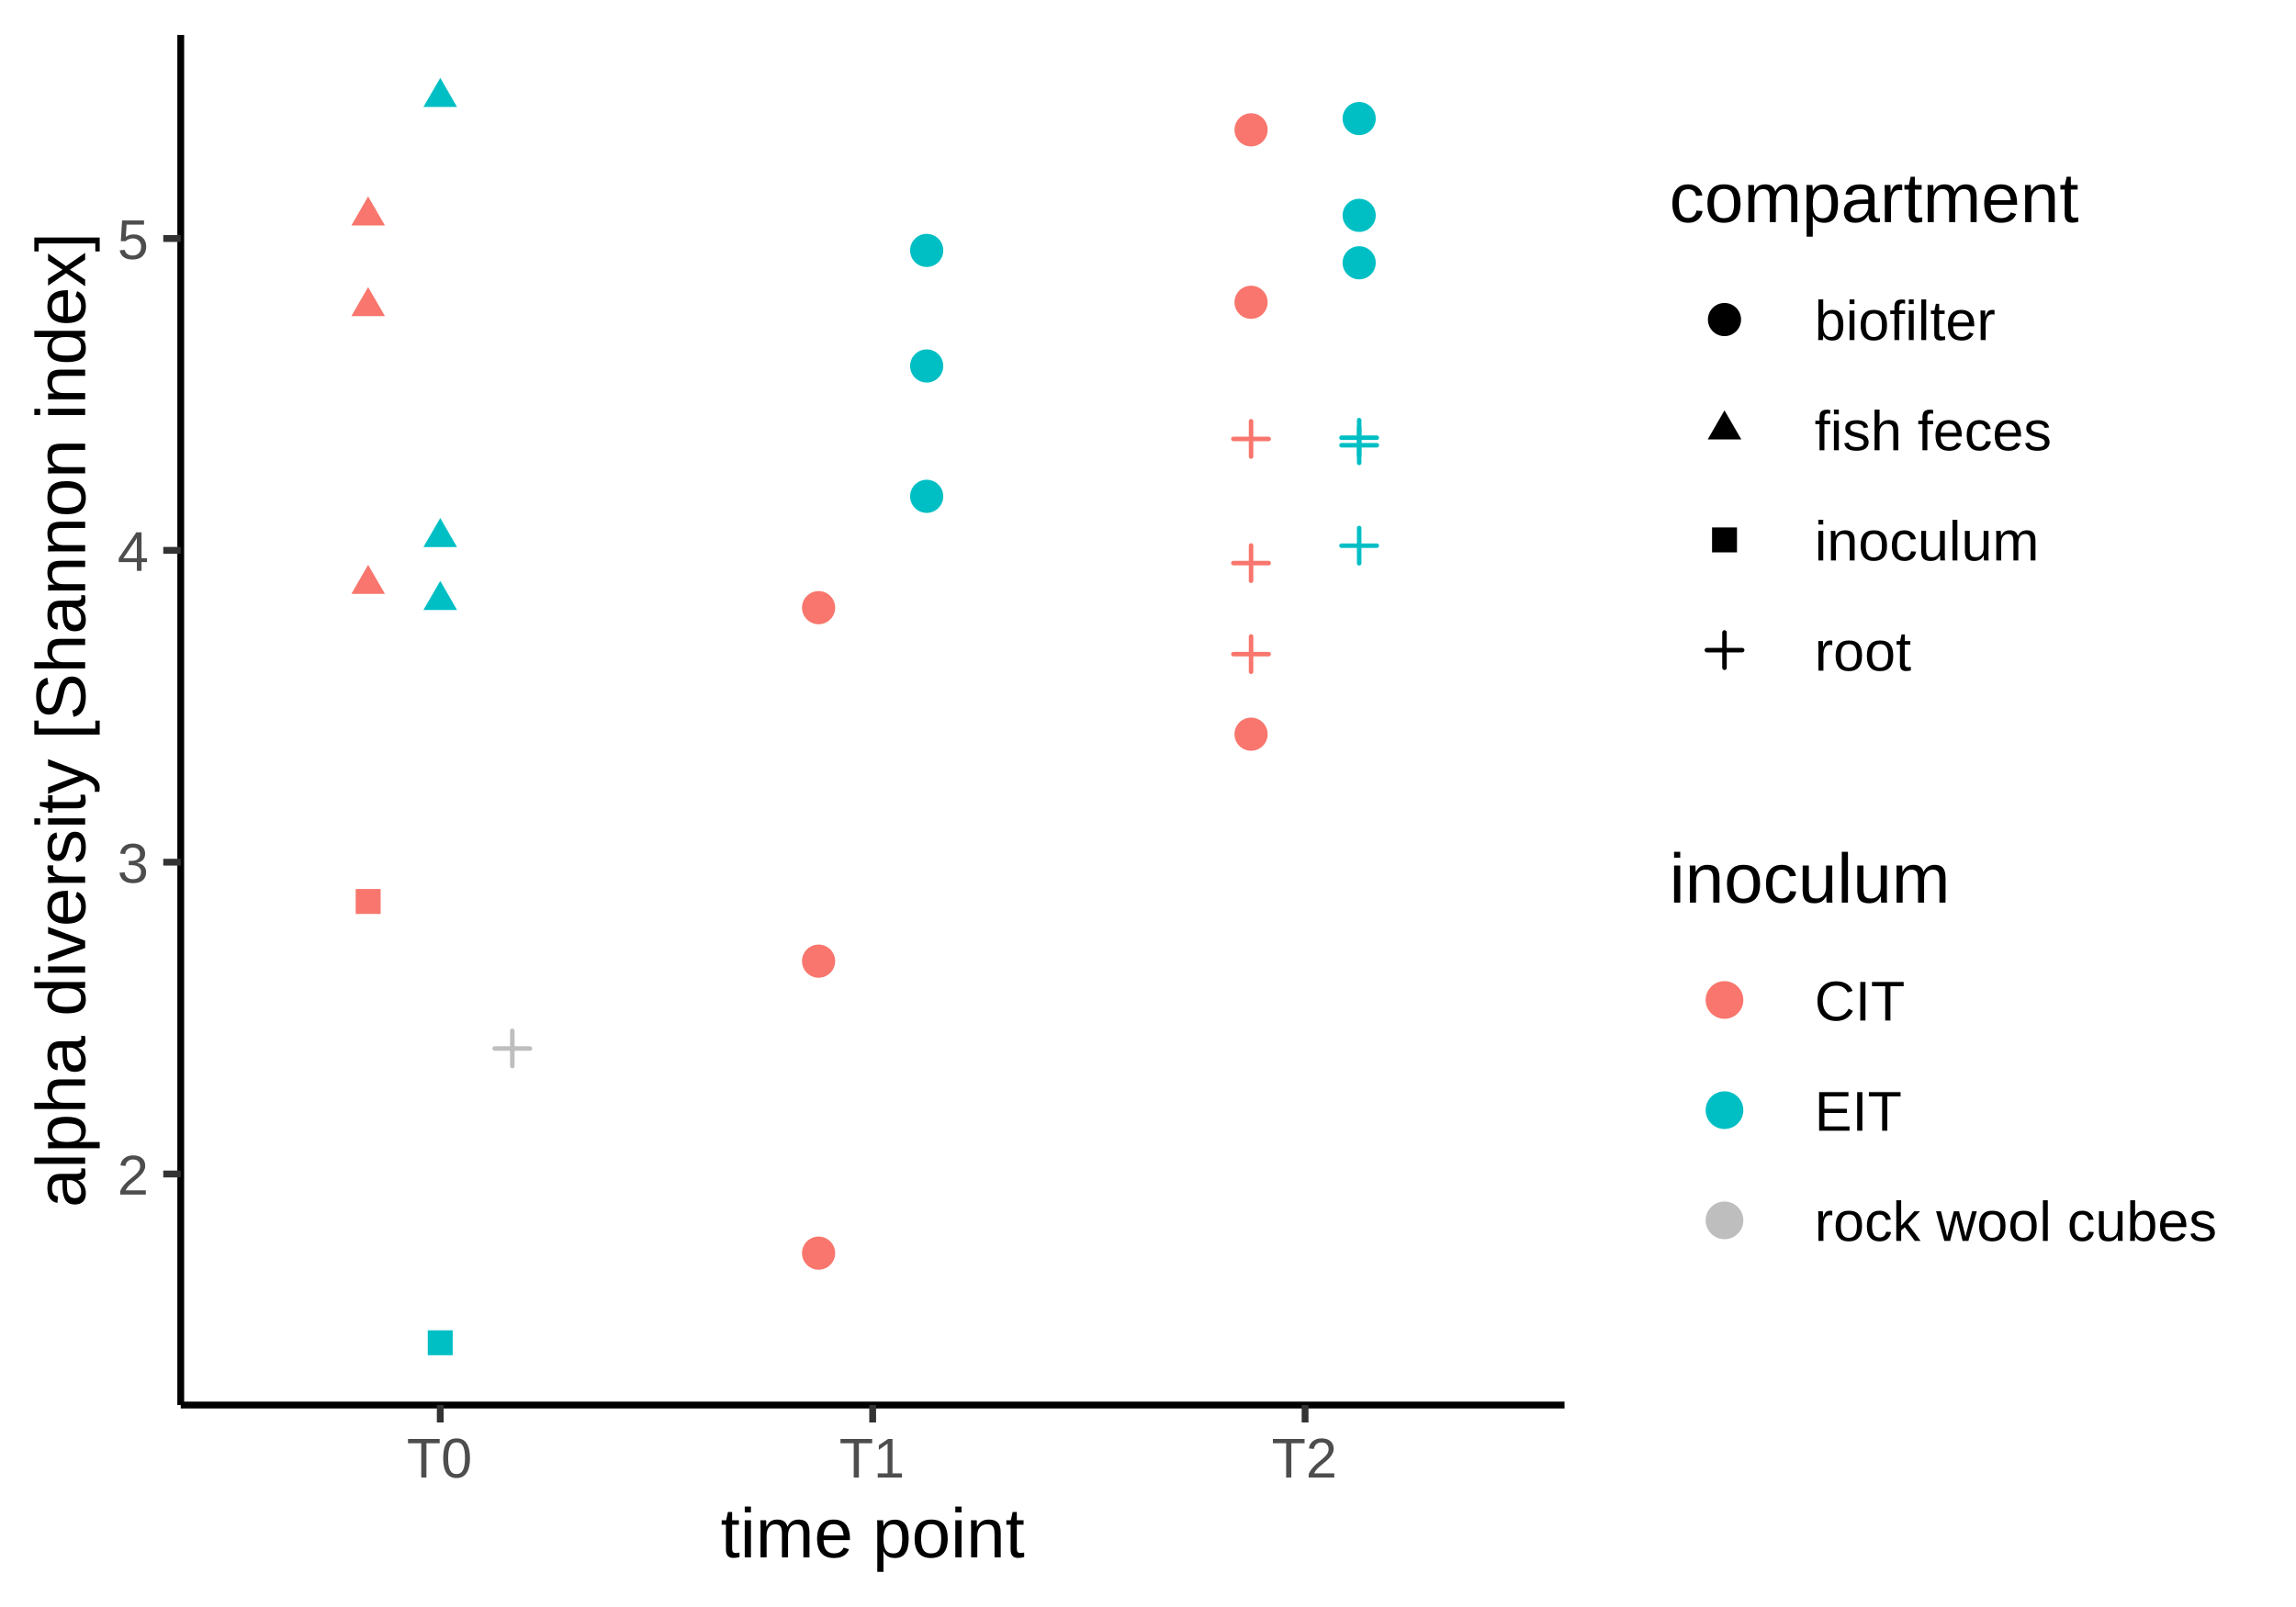
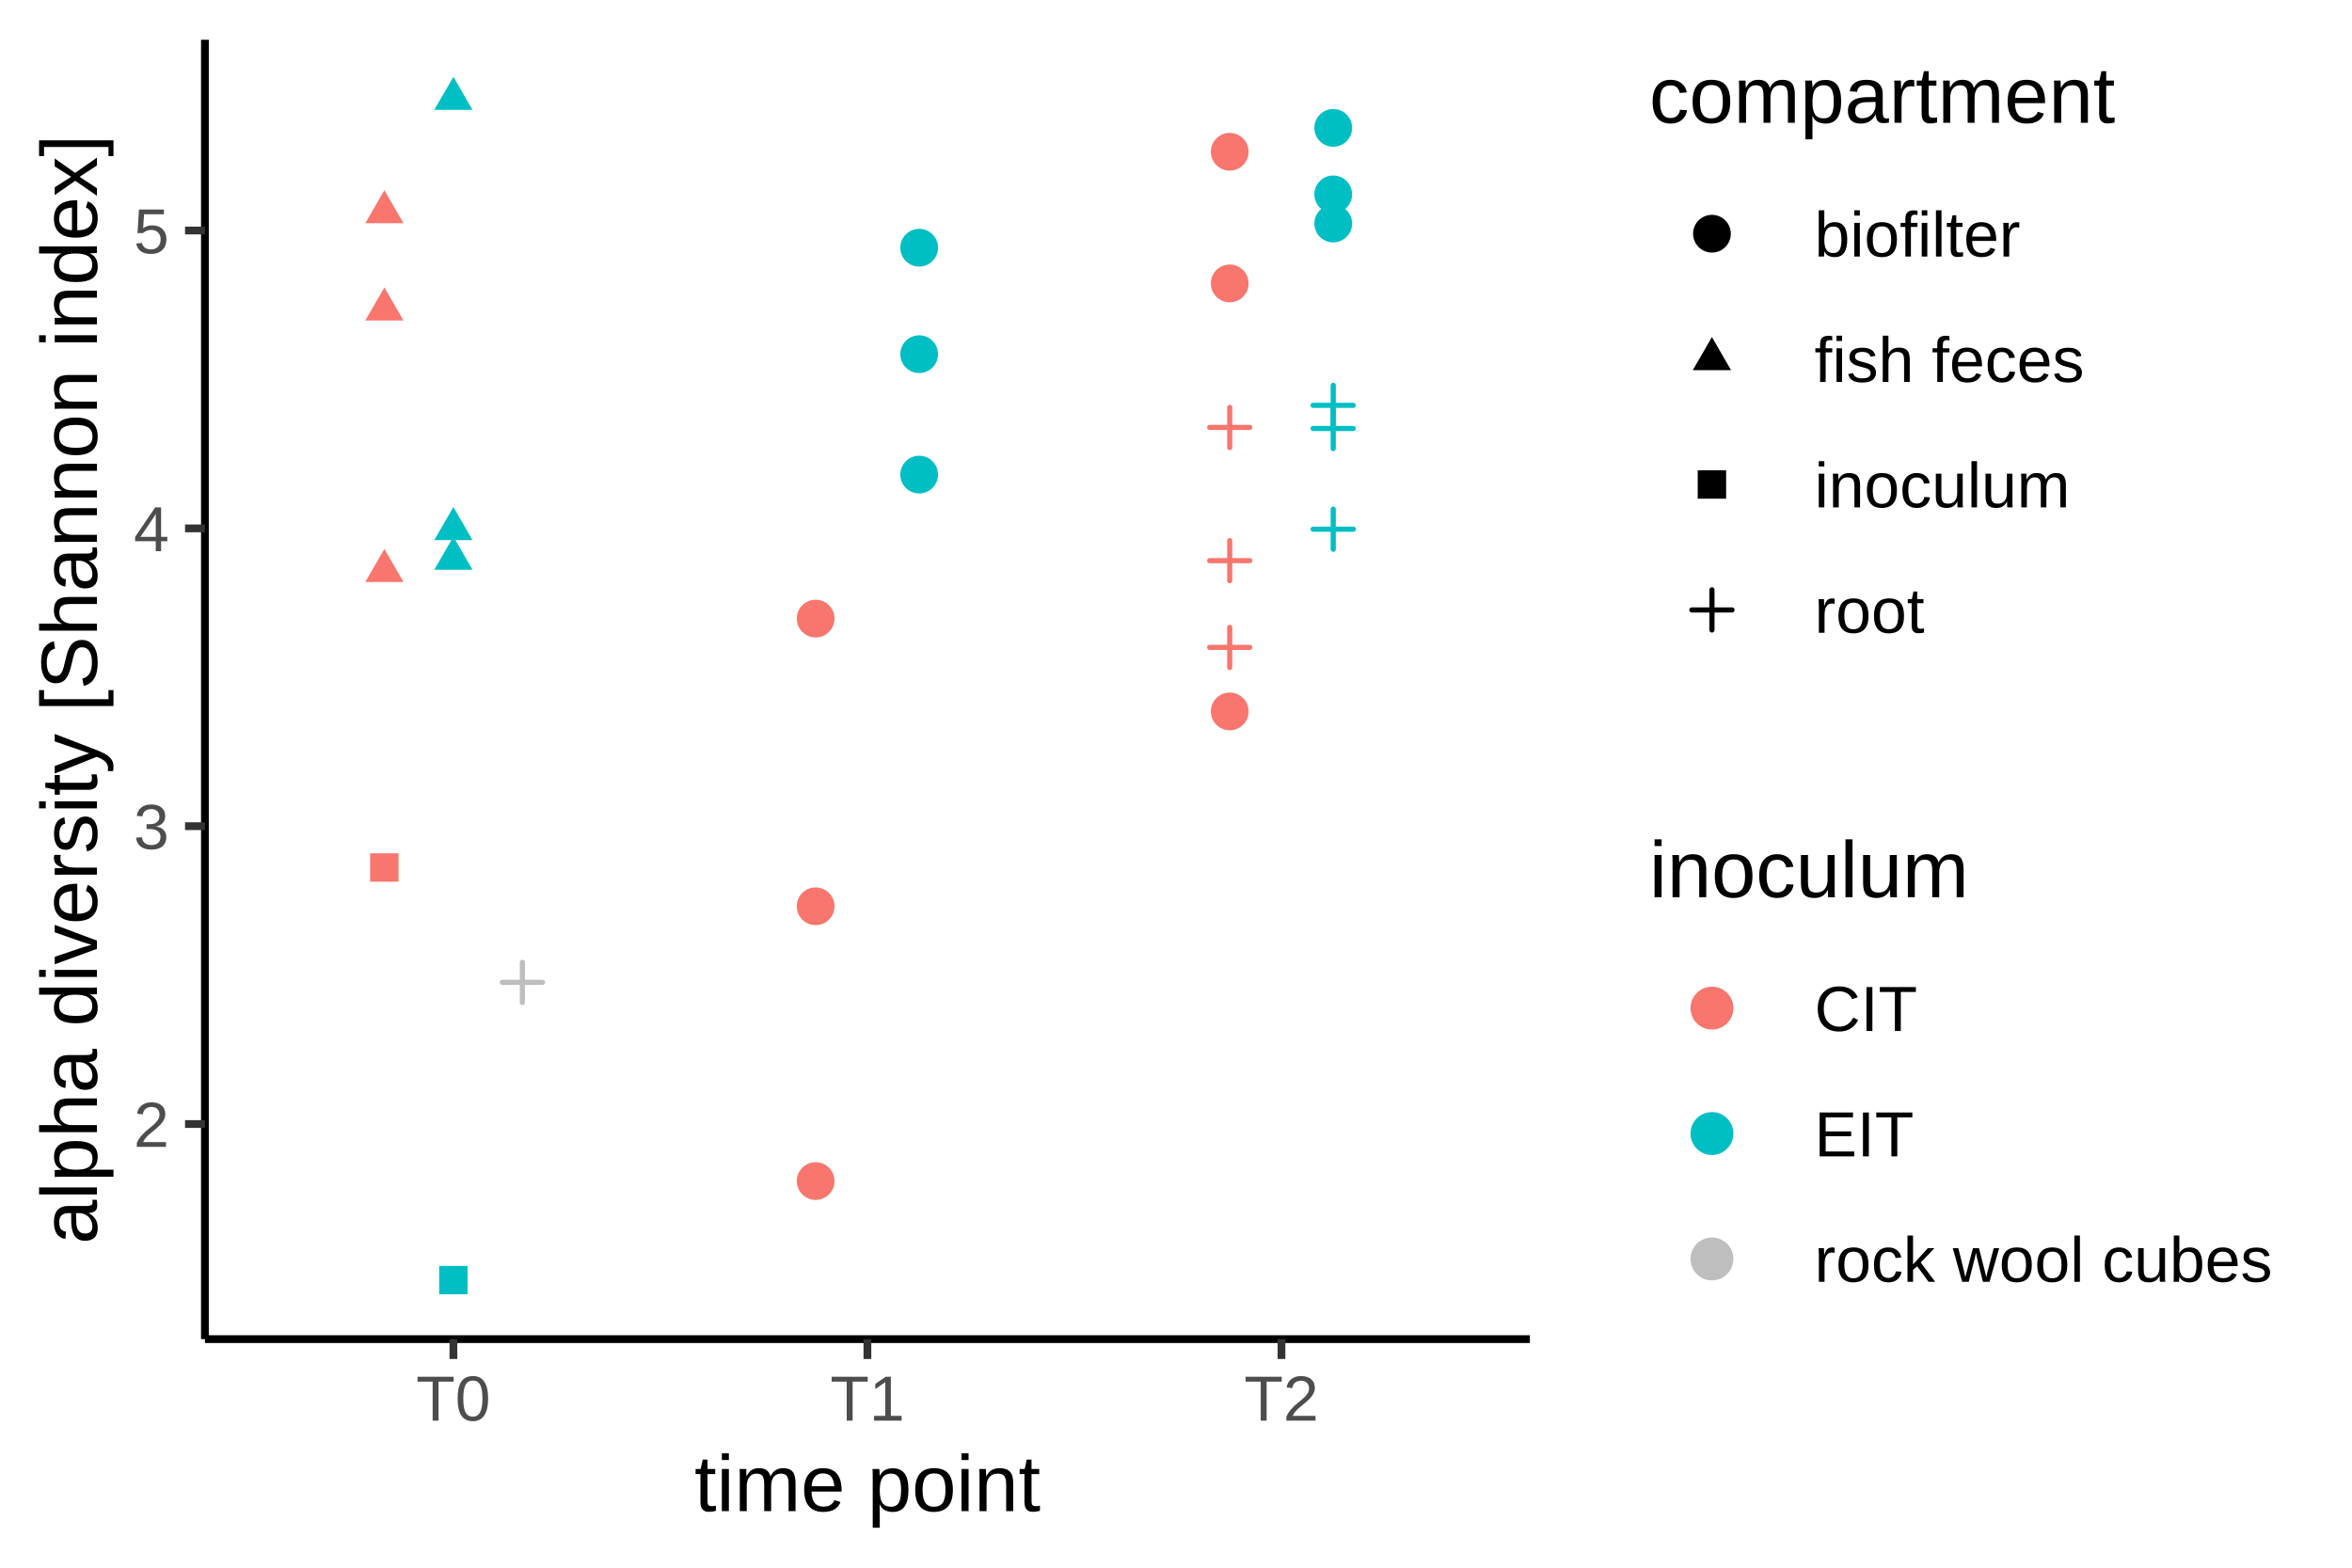
- <svg xmlns="http://www.w3.org/2000/svg" viewBox="0 0 360.00 252.00">
+ <svg xmlns="http://www.w3.org/2000/svg" viewBox="0 0 324.00 216.00">
  <defs>
    <style type="text/css">
    line, polyline, polygon, path, rect, circle {
      fill: none;
      stroke: #000000;
      stroke-linecap: round;
      stroke-linejoin: round;
      stroke-miterlimit: 10.00;
    }
  </style>
  </defs>
  <rect width="100%" height="100%" style="stroke: none; fill: #FFFFFF;" />
-   <rect x="0.00" y="0.00" width="360.00" height="252.00" style="stroke-width: 1.07; stroke: #FFFFFF; fill: #FFFFFF;" />
+   <rect x="0.00" y="0.00" width="324.00" height="216.00" style="stroke-width: 1.07; stroke: #FFFFFF; fill: #FFFFFF;" />
  <defs>
-     <clipPath id="cpMjguMzR8MjQ1LjMxfDIyMC4zM3w1LjQ4">
-       <rect x="28.34" y="5.48" width="216.97" height="214.85" />
+     <clipPath id="cpMjguMjN8MjEwLjc1fDE4NC41MXw1LjQ4">
+       <rect x="28.23" y="5.48" width="182.51" height="179.03" />
    </clipPath>
  </defs>
-   <rect x="28.34" y="5.48" width="216.97" height="214.85" style="stroke-width: 1.07; stroke: none; fill: #FFFFFF;" clip-path="url(#cpMjguMzR8MjQ1LjMxfDIyMC4zM3w1LjQ4)" />
-   <line x1="77.56" y1="164.42" x2="83.09" y2="164.42" style="stroke-width: 0.71; stroke: #BEBEBE;" clip-path="url(#cpMjguMzR8MjQ1LjMxfDIyMC4zM3w1LjQ4)" />
-   <line x1="80.33" y1="167.18" x2="80.33" y2="161.65" style="stroke-width: 0.71; stroke: #BEBEBE;" clip-path="url(#cpMjguMzR8MjQ1LjMxfDIyMC4zM3w1LjQ4)" />
-   <polygon points="67.07,212.52 70.98,212.52 70.98,208.61 67.07,208.61 " style="stroke-width: 0.71; stroke: none; fill: #00BFC4;" clip-path="url(#cpMjguMzR8MjQ1LjMxfDIyMC4zM3w1LjQ4)" />
-   <polygon points="69.03,91.09 71.66,95.65 66.39,95.65 " style="stroke-width: 0.71; stroke: none; fill: #00BFC4;" clip-path="url(#cpMjguMzR8MjQ1LjMxfDIyMC4zM3w1LjQ4)" />
-   <polygon points="69.03,12.21 71.66,16.77 66.39,16.77 " style="stroke-width: 0.71; stroke: none; fill: #00BFC4;" clip-path="url(#cpMjguMzR8MjQ1LjMxfDIyMC4zM3w1LjQ4)" />
-   <polygon points="69.03,81.23 71.66,85.79 66.39,85.79 " style="stroke-width: 0.71; stroke: none; fill: #00BFC4;" clip-path="url(#cpMjguMzR8MjQ1LjMxfDIyMC4zM3w1LjQ4)" />
-   <polygon points="55.77,143.32 59.68,143.32 59.68,139.41 55.77,139.41 " style="stroke-width: 0.71; stroke: none; fill: #F8766D;" clip-path="url(#cpMjguMzR8MjQ1LjMxfDIyMC4zM3w1LjQ4)" />
-   <polygon points="57.72,88.57 60.36,93.13 55.09,93.13 " style="stroke-width: 0.71; stroke: none; fill: #F8766D;" clip-path="url(#cpMjguMzR8MjQ1LjMxfDIyMC4zM3w1LjQ4)" />
-   <polygon points="57.72,30.80 60.36,35.36 55.09,35.36 " style="stroke-width: 0.71; stroke: none; fill: #F8766D;" clip-path="url(#cpMjguMzR8MjQ1LjMxfDIyMC4zM3w1LjQ4)" />
-   <polygon points="57.72,45.01 60.36,49.57 55.09,49.57 " style="stroke-width: 0.71; stroke: none; fill: #F8766D;" clip-path="url(#cpMjguMzR8MjQ1LjMxfDIyMC4zM3w1LjQ4)" />
-   <circle cx="145.30" cy="57.39" r="1.95pt" style="stroke-width: 0.71; stroke: none; fill: #00BFC4;" clip-path="url(#cpMjguMzR8MjQ1LjMxfDIyMC4zM3w1LjQ4)" />
-   <circle cx="145.30" cy="39.27" r="1.95pt" style="stroke-width: 0.71; stroke: none; fill: #00BFC4;" clip-path="url(#cpMjguMzR8MjQ1LjMxfDIyMC4zM3w1LjQ4)" />
-   <circle cx="145.30" cy="77.83" r="1.95pt" style="stroke-width: 0.71; stroke: none; fill: #00BFC4;" clip-path="url(#cpMjguMzR8MjQ1LjMxfDIyMC4zM3w1LjQ4)" />
-   <circle cx="128.35" cy="196.51" r="1.95pt" style="stroke-width: 0.71; stroke: none; fill: #F8766D;" clip-path="url(#cpMjguMzR8MjQ1LjMxfDIyMC4zM3w1LjQ4)" />
-   <circle cx="128.35" cy="150.72" r="1.95pt" style="stroke-width: 0.71; stroke: none; fill: #F8766D;" clip-path="url(#cpMjguMzR8MjQ1LjMxfDIyMC4zM3w1LjQ4)" />
-   <circle cx="128.35" cy="95.29" r="1.95pt" style="stroke-width: 0.71; stroke: none; fill: #F8766D;" clip-path="url(#cpMjguMzR8MjQ1LjMxfDIyMC4zM3w1LjQ4)" />
-   <circle cx="213.11" cy="33.77" r="1.95pt" style="stroke-width: 0.71; stroke: none; fill: #00BFC4;" clip-path="url(#cpMjguMzR8MjQ1LjMxfDIyMC4zM3w1LjQ4)" />
-   <circle cx="213.11" cy="41.21" r="1.95pt" style="stroke-width: 0.71; stroke: none; fill: #00BFC4;" clip-path="url(#cpMjguMzR8MjQ1LjMxfDIyMC4zM3w1LjQ4)" />
-   <circle cx="213.11" cy="18.59" r="1.95pt" style="stroke-width: 0.71; stroke: none; fill: #00BFC4;" clip-path="url(#cpMjguMzR8MjQ1LjMxfDIyMC4zM3w1LjQ4)" />
-   <line x1="210.34" y1="68.64" x2="215.87" y2="68.64" style="stroke-width: 0.71; stroke: #00BFC4;" clip-path="url(#cpMjguMzR8MjQ1LjMxfDIyMC4zM3w1LjQ4)" />
-   <line x1="213.11" y1="71.41" x2="213.11" y2="65.88" style="stroke-width: 0.71; stroke: #00BFC4;" clip-path="url(#cpMjguMzR8MjQ1LjMxfDIyMC4zM3w1LjQ4)" />
-   <line x1="210.34" y1="85.57" x2="215.87" y2="85.57" style="stroke-width: 0.71; stroke: #00BFC4;" clip-path="url(#cpMjguMzR8MjQ1LjMxfDIyMC4zM3w1LjQ4)" />
-   <line x1="213.11" y1="88.33" x2="213.11" y2="82.80" style="stroke-width: 0.71; stroke: #00BFC4;" clip-path="url(#cpMjguMzR8MjQ1LjMxfDIyMC4zM3w1LjQ4)" />
-   <line x1="210.34" y1="69.82" x2="215.87" y2="69.82" style="stroke-width: 0.71; stroke: #00BFC4;" clip-path="url(#cpMjguMzR8MjQ1LjMxfDIyMC4zM3w1LjQ4)" />
-   <line x1="213.11" y1="72.59" x2="213.11" y2="67.06" style="stroke-width: 0.71; stroke: #00BFC4;" clip-path="url(#cpMjguMzR8MjQ1LjMxfDIyMC4zM3w1LjQ4)" />
-   <circle cx="196.16" cy="115.13" r="1.95pt" style="stroke-width: 0.71; stroke: none; fill: #F8766D;" clip-path="url(#cpMjguMzR8MjQ1LjMxfDIyMC4zM3w1LjQ4)" />
-   <circle cx="196.16" cy="20.36" r="1.95pt" style="stroke-width: 0.71; stroke: none; fill: #F8766D;" clip-path="url(#cpMjguMzR8MjQ1LjMxfDIyMC4zM3w1LjQ4)" />
-   <circle cx="196.16" cy="47.40" r="1.95pt" style="stroke-width: 0.71; stroke: none; fill: #F8766D;" clip-path="url(#cpMjguMzR8MjQ1LjMxfDIyMC4zM3w1LjQ4)" />
-   <line x1="193.39" y1="68.83" x2="198.92" y2="68.83" style="stroke-width: 0.71; stroke: #F8766D;" clip-path="url(#cpMjguMzR8MjQ1LjMxfDIyMC4zM3w1LjQ4)" />
-   <line x1="196.16" y1="71.59" x2="196.16" y2="66.06" style="stroke-width: 0.71; stroke: #F8766D;" clip-path="url(#cpMjguMzR8MjQ1LjMxfDIyMC4zM3w1LjQ4)" />
-   <line x1="193.39" y1="102.58" x2="198.92" y2="102.58" style="stroke-width: 0.71; stroke: #F8766D;" clip-path="url(#cpMjguMzR8MjQ1LjMxfDIyMC4zM3w1LjQ4)" />
-   <line x1="196.16" y1="105.34" x2="196.16" y2="99.81" style="stroke-width: 0.71; stroke: #F8766D;" clip-path="url(#cpMjguMzR8MjQ1LjMxfDIyMC4zM3w1LjQ4)" />
-   <line x1="193.39" y1="88.30" x2="198.92" y2="88.30" style="stroke-width: 0.71; stroke: #F8766D;" clip-path="url(#cpMjguMzR8MjQ1LjMxfDIyMC4zM3w1LjQ4)" />
-   <line x1="196.16" y1="91.07" x2="196.16" y2="85.54" style="stroke-width: 0.71; stroke: #F8766D;" clip-path="url(#cpMjguMzR8MjQ1LjMxfDIyMC4zM3w1LjQ4)" />
+   <rect x="28.23" y="5.48" width="182.51" height="179.03" style="stroke-width: 1.07; stroke: none; fill: #FFFFFF;" clip-path="url(#cpMjguMjN8MjEwLjc1fDE4NC41MXw1LjQ4)" />
+   <line x1="69.20" y1="135.35" x2="74.73" y2="135.35" style="stroke-width: 0.71; stroke: #BEBEBE;" clip-path="url(#cpMjguMjN8MjEwLjc1fDE4NC41MXw1LjQ4)" />
+   <line x1="71.96" y1="138.12" x2="71.96" y2="132.59" style="stroke-width: 0.71; stroke: #BEBEBE;" clip-path="url(#cpMjguMjN8MjEwLjc1fDE4NC41MXw1LjQ4)" />
+   <polygon points="60.50,178.33 64.41,178.33 64.41,174.42 60.50,174.42 " style="stroke-width: 0.71; stroke: none; fill: #00BFC4;" clip-path="url(#cpMjguMjN8MjEwLjc1fDE4NC41MXw1LjQ4)" />
+   <polygon points="62.46,73.94 65.09,78.50 59.82,78.50 " style="stroke-width: 0.71; stroke: none; fill: #00BFC4;" clip-path="url(#cpMjguMjN8MjEwLjc1fDE4NC41MXw1LjQ4)" />
+   <polygon points="62.46,10.58 65.09,15.14 59.82,15.14 " style="stroke-width: 0.71; stroke: none; fill: #00BFC4;" clip-path="url(#cpMjguMjN8MjEwLjc1fDE4NC41MXw1LjQ4)" />
+   <polygon points="62.46,69.86 65.09,74.42 59.82,74.42 " style="stroke-width: 0.71; stroke: none; fill: #00BFC4;" clip-path="url(#cpMjguMjN8MjEwLjc1fDE4NC41MXw1LjQ4)" />
+   <polygon points="50.99,121.48 54.90,121.48 54.90,117.57 50.99,117.57 " style="stroke-width: 0.71; stroke: none; fill: #F8766D;" clip-path="url(#cpMjguMjN8MjEwLjc1fDE4NC41MXw1LjQ4)" />
+   <polygon points="52.95,75.63 55.58,80.19 50.32,80.19 " style="stroke-width: 0.71; stroke: none; fill: #F8766D;" clip-path="url(#cpMjguMjN8MjEwLjc1fDE4NC41MXw1LjQ4)" />
+   <polygon points="52.95,26.20 55.58,30.76 50.32,30.76 " style="stroke-width: 0.71; stroke: none; fill: #F8766D;" clip-path="url(#cpMjguMjN8MjEwLjc1fDE4NC41MXw1LjQ4)" />
+   <polygon points="52.95,39.60 55.58,44.16 50.32,44.16 " style="stroke-width: 0.71; stroke: none; fill: #F8766D;" clip-path="url(#cpMjguMjN8MjEwLjc1fDE4NC41MXw1LjQ4)" />
+   <circle cx="126.62" cy="48.80" r="1.95pt" style="stroke-width: 0.71; stroke: none; fill: #00BFC4;" clip-path="url(#cpMjguMjN8MjEwLjc1fDE4NC41MXw1LjQ4)" />
+   <circle cx="126.62" cy="34.13" r="1.95pt" style="stroke-width: 0.71; stroke: none; fill: #00BFC4;" clip-path="url(#cpMjguMjN8MjEwLjc1fDE4NC41MXw1LjQ4)" />
+   <circle cx="126.62" cy="65.39" r="1.95pt" style="stroke-width: 0.71; stroke: none; fill: #00BFC4;" clip-path="url(#cpMjguMjN8MjEwLjc1fDE4NC41MXw1LjQ4)" />
+   <circle cx="112.36" cy="162.73" r="1.95pt" style="stroke-width: 0.71; stroke: none; fill: #F8766D;" clip-path="url(#cpMjguMjN8MjEwLjc1fDE4NC41MXw1LjQ4)" />
+   <circle cx="112.36" cy="124.87" r="1.95pt" style="stroke-width: 0.71; stroke: none; fill: #F8766D;" clip-path="url(#cpMjguMjN8MjEwLjc1fDE4NC41MXw1LjQ4)" />
+   <circle cx="112.36" cy="85.23" r="1.95pt" style="stroke-width: 0.71; stroke: none; fill: #F8766D;" clip-path="url(#cpMjguMjN8MjEwLjc1fDE4NC41MXw1LjQ4)" />
+   <circle cx="183.66" cy="26.78" r="1.95pt" style="stroke-width: 0.71; stroke: none; fill: #00BFC4;" clip-path="url(#cpMjguMjN8MjEwLjc1fDE4NC41MXw1LjQ4)" />
+   <circle cx="183.66" cy="30.80" r="1.95pt" style="stroke-width: 0.71; stroke: none; fill: #00BFC4;" clip-path="url(#cpMjguMjN8MjEwLjc1fDE4NC41MXw1LjQ4)" />
+   <circle cx="183.66" cy="17.62" r="1.95pt" style="stroke-width: 0.71; stroke: none; fill: #00BFC4;" clip-path="url(#cpMjguMjN8MjEwLjc1fDE4NC41MXw1LjQ4)" />
+   <line x1="180.89" y1="59.04" x2="186.42" y2="59.04" style="stroke-width: 0.71; stroke: #00BFC4;" clip-path="url(#cpMjguMjN8MjEwLjc1fDE4NC41MXw1LjQ4)" />
+   <line x1="183.66" y1="61.81" x2="183.66" y2="56.28" style="stroke-width: 0.71; stroke: #00BFC4;" clip-path="url(#cpMjguMjN8MjEwLjc1fDE4NC41MXw1LjQ4)" />
+   <line x1="180.89" y1="72.91" x2="186.42" y2="72.91" style="stroke-width: 0.71; stroke: #00BFC4;" clip-path="url(#cpMjguMjN8MjEwLjc1fDE4NC41MXw1LjQ4)" />
+   <line x1="183.66" y1="75.68" x2="183.66" y2="70.15" style="stroke-width: 0.71; stroke: #00BFC4;" clip-path="url(#cpMjguMjN8MjEwLjc1fDE4NC41MXw1LjQ4)" />
+   <line x1="180.89" y1="55.85" x2="186.42" y2="55.85" style="stroke-width: 0.71; stroke: #00BFC4;" clip-path="url(#cpMjguMjN8MjEwLjc1fDE4NC41MXw1LjQ4)" />
+   <line x1="183.66" y1="58.61" x2="183.66" y2="53.08" style="stroke-width: 0.71; stroke: #00BFC4;" clip-path="url(#cpMjguMjN8MjEwLjc1fDE4NC41MXw1LjQ4)" />
+   <circle cx="169.40" cy="98.02" r="1.95pt" style="stroke-width: 0.71; stroke: none; fill: #F8766D;" clip-path="url(#cpMjguMjN8MjEwLjc1fDE4NC41MXw1LjQ4)" />
+   <circle cx="169.40" cy="20.91" r="1.95pt" style="stroke-width: 0.71; stroke: none; fill: #F8766D;" clip-path="url(#cpMjguMjN8MjEwLjc1fDE4NC41MXw1LjQ4)" />
+   <circle cx="169.40" cy="39.05" r="1.95pt" style="stroke-width: 0.71; stroke: none; fill: #F8766D;" clip-path="url(#cpMjguMjN8MjEwLjc1fDE4NC41MXw1LjQ4)" />
+   <line x1="166.63" y1="58.89" x2="172.16" y2="58.89" style="stroke-width: 0.71; stroke: #F8766D;" clip-path="url(#cpMjguMjN8MjEwLjc1fDE4NC41MXw1LjQ4)" />
+   <line x1="169.40" y1="61.66" x2="169.40" y2="56.13" style="stroke-width: 0.71; stroke: #F8766D;" clip-path="url(#cpMjguMjN8MjEwLjc1fDE4NC41MXw1LjQ4)" />
+   <line x1="166.63" y1="89.20" x2="172.16" y2="89.20" style="stroke-width: 0.71; stroke: #F8766D;" clip-path="url(#cpMjguMjN8MjEwLjc1fDE4NC41MXw1LjQ4)" />
+   <line x1="169.40" y1="91.97" x2="169.40" y2="86.44" style="stroke-width: 0.71; stroke: #F8766D;" clip-path="url(#cpMjguMjN8MjEwLjc1fDE4NC41MXw1LjQ4)" />
+   <line x1="166.63" y1="77.25" x2="172.16" y2="77.25" style="stroke-width: 0.71; stroke: #F8766D;" clip-path="url(#cpMjguMjN8MjEwLjc1fDE4NC41MXw1LjQ4)" />
+   <line x1="169.40" y1="80.01" x2="169.40" y2="74.48" style="stroke-width: 0.71; stroke: #F8766D;" clip-path="url(#cpMjguMjN8MjEwLjc1fDE4NC41MXw1LjQ4)" />
  <defs>
-     <clipPath id="cpMC4wMHwzNjAuMDB8MjUyLjAwfDAuMDA=">
-       <rect x="0.00" y="0.00" width="360.00" height="252.00" />
+     <clipPath id="cpMC4wMHwzMjQuMDB8MjE2LjAwfDAuMDA=">
+       <rect x="0.00" y="0.00" width="324.00" height="216.00" />
    </clipPath>
  </defs>
-   <polyline points="28.34,220.33 28.34,5.48 " style="stroke-width: 1.07; stroke-linecap: butt;" clip-path="url(#cpMC4wMHwzNjAuMDB8MjUyLjAwfDAuMDA=)" />
-   <g clip-path="url(#cpMC4wMHwzNjAuMDB8MjUyLjAwfDAuMDA=)">
-     <text x="18.41" y="187.32" style="font-size: 8.80px; fill: #4D4D4D; font-family: Arial;" textLength="5.01px" lengthAdjust="spacingAndGlyphs">2</text>
+   <polyline points="28.23,184.51 28.23,5.48 " style="stroke-width: 1.07; stroke-linecap: butt;" clip-path="url(#cpMC4wMHwzMjQuMDB8MjE2LjAwfDAuMDA=)" />
+   <g clip-path="url(#cpMC4wMHwzMjQuMDB8MjE2LjAwfDAuMDA=)">
+     <text x="18.41" y="158.02" style="font-size: 8.80px; fill: #4D4D4D; font-family: Arial;" textLength="4.89px" lengthAdjust="spacingAndGlyphs">2</text>
  </g>
-   <g clip-path="url(#cpMC4wMHwzNjAuMDB8MjUyLjAwfDAuMDA=)">
-     <text x="18.41" y="138.42" style="font-size: 8.80px; fill: #4D4D4D; font-family: Arial;" textLength="5.01px" lengthAdjust="spacingAndGlyphs">3</text>
+   <g clip-path="url(#cpMC4wMHwzMjQuMDB8MjE2LjAwfDAuMDA=)">
+     <text x="18.41" y="116.98" style="font-size: 8.80px; fill: #4D4D4D; font-family: Arial;" textLength="4.89px" lengthAdjust="spacingAndGlyphs">3</text>
  </g>
-   <g clip-path="url(#cpMC4wMHwzNjAuMDB8MjUyLjAwfDAuMDA=)">
-     <text x="18.41" y="89.52" style="font-size: 8.80px; fill: #4D4D4D; font-family: Arial;" textLength="5.01px" lengthAdjust="spacingAndGlyphs">4</text>
+   <g clip-path="url(#cpMC4wMHwzMjQuMDB8MjE2LjAwfDAuMDA=)">
+     <text x="18.41" y="75.95" style="font-size: 8.80px; fill: #4D4D4D; font-family: Arial;" textLength="4.89px" lengthAdjust="spacingAndGlyphs">4</text>
  </g>
-   <g clip-path="url(#cpMC4wMHwzNjAuMDB8MjUyLjAwfDAuMDA=)">
-     <text x="18.41" y="40.62" style="font-size: 8.80px; fill: #4D4D4D; font-family: Arial;" textLength="5.01px" lengthAdjust="spacingAndGlyphs">5</text>
+   <g clip-path="url(#cpMC4wMHwzMjQuMDB8MjE2LjAwfDAuMDA=)">
+     <text x="18.41" y="34.91" style="font-size: 8.80px; fill: #4D4D4D; font-family: Arial;" textLength="4.89px" lengthAdjust="spacingAndGlyphs">5</text>
  </g>
-   <polyline points="25.60,184.10 28.34,184.10 " style="stroke-width: 1.07; stroke: #333333; stroke-linecap: butt;" clip-path="url(#cpMC4wMHwzNjAuMDB8MjUyLjAwfDAuMDA=)" />
-   <polyline points="25.60,135.20 28.34,135.20 " style="stroke-width: 1.07; stroke: #333333; stroke-linecap: butt;" clip-path="url(#cpMC4wMHwzNjAuMDB8MjUyLjAwfDAuMDA=)" />
-   <polyline points="25.60,86.30 28.34,86.30 " style="stroke-width: 1.07; stroke: #333333; stroke-linecap: butt;" clip-path="url(#cpMC4wMHwzNjAuMDB8MjUyLjAwfDAuMDA=)" />
-   <polyline points="25.60,37.40 28.34,37.40 " style="stroke-width: 1.07; stroke: #333333; stroke-linecap: butt;" clip-path="url(#cpMC4wMHwzNjAuMDB8MjUyLjAwfDAuMDA=)" />
-   <polyline points="28.34,220.33 245.31,220.33 " style="stroke-width: 1.07; stroke-linecap: butt;" clip-path="url(#cpMC4wMHwzNjAuMDB8MjUyLjAwfDAuMDA=)" />
-   <polyline points="69.03,223.07 69.03,220.33 " style="stroke-width: 1.07; stroke: #333333; stroke-linecap: butt;" clip-path="url(#cpMC4wMHwzNjAuMDB8MjUyLjAwfDAuMDA=)" />
-   <polyline points="136.83,223.07 136.83,220.33 " style="stroke-width: 1.07; stroke: #333333; stroke-linecap: butt;" clip-path="url(#cpMC4wMHwzNjAuMDB8MjUyLjAwfDAuMDA=)" />
-   <polyline points="204.63,223.07 204.63,220.33 " style="stroke-width: 1.07; stroke: #333333; stroke-linecap: butt;" clip-path="url(#cpMC4wMHwzNjAuMDB8MjUyLjAwfDAuMDA=)" />
-   <g clip-path="url(#cpMC4wMHwzNjAuMDB8MjUyLjAwfDAuMDA=)">
-     <text x="63.77" y="231.70" style="font-size: 8.80px; fill: #4D4D4D; font-family: Arial;" textLength="10.50px" lengthAdjust="spacingAndGlyphs">T0</text>
+   <polyline points="25.49,154.87 28.23,154.87 " style="stroke-width: 1.07; stroke: #333333; stroke-linecap: butt;" clip-path="url(#cpMC4wMHwzMjQuMDB8MjE2LjAwfDAuMDA=)" />
+   <polyline points="25.49,113.83 28.23,113.83 " style="stroke-width: 1.07; stroke: #333333; stroke-linecap: butt;" clip-path="url(#cpMC4wMHwzMjQuMDB8MjE2LjAwfDAuMDA=)" />
+   <polyline points="25.49,72.80 28.23,72.80 " style="stroke-width: 1.07; stroke: #333333; stroke-linecap: butt;" clip-path="url(#cpMC4wMHwzMjQuMDB8MjE2LjAwfDAuMDA=)" />
+   <polyline points="25.49,31.76 28.23,31.76 " style="stroke-width: 1.07; stroke: #333333; stroke-linecap: butt;" clip-path="url(#cpMC4wMHwzMjQuMDB8MjE2LjAwfDAuMDA=)" />
+   <polyline points="28.23,184.51 210.75,184.51 " style="stroke-width: 1.07; stroke-linecap: butt;" clip-path="url(#cpMC4wMHwzMjQuMDB8MjE2LjAwfDAuMDA=)" />
+   <polyline points="62.46,187.25 62.46,184.51 " style="stroke-width: 1.07; stroke: #333333; stroke-linecap: butt;" clip-path="url(#cpMC4wMHwzMjQuMDB8MjE2LjAwfDAuMDA=)" />
+   <polyline points="119.49,187.25 119.49,184.51 " style="stroke-width: 1.07; stroke: #333333; stroke-linecap: butt;" clip-path="url(#cpMC4wMHwzMjQuMDB8MjE2LjAwfDAuMDA=)" />
+   <polyline points="176.53,187.25 176.53,184.51 " style="stroke-width: 1.07; stroke: #333333; stroke-linecap: butt;" clip-path="url(#cpMC4wMHwzMjQuMDB8MjE2LjAwfDAuMDA=)" />
+   <g clip-path="url(#cpMC4wMHwzMjQuMDB8MjE2LjAwfDAuMDA=)">
+     <text x="57.32" y="195.74" style="font-size: 8.80px; fill: #4D4D4D; font-family: Arial;" textLength="10.27px" lengthAdjust="spacingAndGlyphs">T0</text>
  </g>
-   <g clip-path="url(#cpMC4wMHwzNjAuMDB8MjUyLjAwfDAuMDA=)">
-     <text x="131.58" y="231.70" style="font-size: 8.80px; fill: #4D4D4D; font-family: Arial;" textLength="10.50px" lengthAdjust="spacingAndGlyphs">T1</text>
+   <g clip-path="url(#cpMC4wMHwzMjQuMDB8MjE2LjAwfDAuMDA=)">
+     <text x="114.36" y="195.74" style="font-size: 8.80px; fill: #4D4D4D; font-family: Arial;" textLength="10.27px" lengthAdjust="spacingAndGlyphs">T1</text>
  </g>
-   <g clip-path="url(#cpMC4wMHwzNjAuMDB8MjUyLjAwfDAuMDA=)">
-     <text x="199.38" y="231.70" style="font-size: 8.80px; fill: #4D4D4D; font-family: Arial;" textLength="10.50px" lengthAdjust="spacingAndGlyphs">T2</text>
+   <g clip-path="url(#cpMC4wMHwzMjQuMDB8MjE2LjAwfDAuMDA=)">
+     <text x="171.39" y="195.74" style="font-size: 8.80px; fill: #4D4D4D; font-family: Arial;" textLength="10.27px" lengthAdjust="spacingAndGlyphs">T2</text>
  </g>
-   <g clip-path="url(#cpMC4wMHwzNjAuMDB8MjUyLjAwfDAuMDA=)">
-     <text x="112.98" y="244.21" style="font-size: 11.00px; font-family: Arial;" textLength="47.69px" lengthAdjust="spacingAndGlyphs">time point</text>
+   <g clip-path="url(#cpMC4wMHwzMjQuMDB8MjE2LjAwfDAuMDA=)">
+     <text x="95.65" y="208.21" style="font-size: 11.00px; font-family: Arial;" textLength="47.69px" lengthAdjust="spacingAndGlyphs">time point</text>
  </g>
-   <g clip-path="url(#cpMC4wMHwzNjAuMDB8MjUyLjAwfDAuMDA=)">
-     <text transform="translate(13.35,189.35) rotate(-90)" style="font-size: 11.00px; font-family: Arial;" textLength="152.88px" lengthAdjust="spacingAndGlyphs">alpha diversity [Shannon index]</text>
+   <g clip-path="url(#cpMC4wMHwzMjQuMDB8MjE2LjAwfDAuMDA=)">
+     <text transform="translate(13.35,171.43) rotate(-90)" style="font-size: 11.00px; font-family: Arial;" textLength="152.88px" lengthAdjust="spacingAndGlyphs">alpha diversity [Shannon index]</text>
  </g>
-   <rect x="256.27" y="20.32" width="75.15" height="95.75" style="stroke-width: 1.07; stroke: none; fill: #FFFFFF;" clip-path="url(#cpMC4wMHwzNjAuMDB8MjUyLjAwfDAuMDA=)" />
-   <g clip-path="url(#cpMC4wMHwzNjAuMDB8MjUyLjAwfDAuMDA=)">
-     <text x="261.75" y="34.83" style="font-size: 11.00px; font-family: Arial;" textLength="64.19px" lengthAdjust="spacingAndGlyphs">compartment</text>
+   <rect x="221.71" y="2.41" width="75.15" height="95.75" style="stroke-width: 1.07; stroke: none; fill: #FFFFFF;" clip-path="url(#cpMC4wMHwzMjQuMDB8MjE2LjAwfDAuMDA=)" />
+   <g clip-path="url(#cpMC4wMHwzMjQuMDB8MjE2LjAwfDAuMDA=)">
+     <text x="227.19" y="16.92" style="font-size: 11.00px; font-family: Arial;" textLength="64.19px" lengthAdjust="spacingAndGlyphs">compartment</text>
  </g>
-   <circle cx="270.39" cy="50.11" r="1.95pt" style="stroke-width: 0.71; stroke: none; fill: #000000;" clip-path="url(#cpMC4wMHwzNjAuMDB8MjUyLjAwfDAuMDA=)" />
-   <polygon points="270.39,64.35 273.03,68.91 267.76,68.91 " style="stroke-width: 0.71; stroke: none; fill: #000000;" clip-path="url(#cpMC4wMHwzNjAuMDB8MjUyLjAwfDAuMDA=)" />
-   <polygon points="268.44,86.62 272.35,86.62 272.35,82.71 268.44,82.71 " style="stroke-width: 0.71; stroke: none; fill: #000000;" clip-path="url(#cpMC4wMHwzNjAuMDB8MjUyLjAwfDAuMDA=)" />
-   <line x1="267.63" y1="101.95" x2="273.16" y2="101.95" style="stroke-width: 0.71;" clip-path="url(#cpMC4wMHwzNjAuMDB8MjUyLjAwfDAuMDA=)" />
-   <line x1="270.39" y1="104.71" x2="270.39" y2="99.18" style="stroke-width: 0.71;" clip-path="url(#cpMC4wMHwzNjAuMDB8MjUyLjAwfDAuMDA=)" />
-   <g clip-path="url(#cpMC4wMHwzNjAuMDB8MjUyLjAwfDAuMDA=)">
-     <text x="284.51" y="53.33" style="font-size: 8.80px; font-family: Arial;" textLength="29.01px" lengthAdjust="spacingAndGlyphs">biofilter</text>
+   <circle cx="235.83" cy="32.20" r="1.95pt" style="stroke-width: 0.71; stroke: none; fill: #000000;" clip-path="url(#cpMC4wMHwzMjQuMDB8MjE2LjAwfDAuMDA=)" />
+   <polygon points="235.83,46.44 238.46,51.00 233.19,51.00 " style="stroke-width: 0.71; stroke: none; fill: #000000;" clip-path="url(#cpMC4wMHwzMjQuMDB8MjE2LjAwfDAuMDA=)" />
+   <polygon points="233.87,68.71 237.78,68.71 237.78,64.80 233.87,64.80 " style="stroke-width: 0.71; stroke: none; fill: #000000;" clip-path="url(#cpMC4wMHwzMjQuMDB8MjE2LjAwfDAuMDA=)" />
+   <line x1="233.06" y1="84.04" x2="238.59" y2="84.04" style="stroke-width: 0.71;" clip-path="url(#cpMC4wMHwzMjQuMDB8MjE2LjAwfDAuMDA=)" />
+   <line x1="235.83" y1="86.80" x2="235.83" y2="81.27" style="stroke-width: 0.71;" clip-path="url(#cpMC4wMHwzMjQuMDB8MjE2LjAwfDAuMDA=)" />
+   <g clip-path="url(#cpMC4wMHwzMjQuMDB8MjE2LjAwfDAuMDA=)">
+     <text x="249.95" y="35.35" style="font-size: 8.80px; font-family: Arial;" textLength="28.37px" lengthAdjust="spacingAndGlyphs">biofilter</text>
  </g>
-   <g clip-path="url(#cpMC4wMHwzNjAuMDB8MjUyLjAwfDAuMDA=)">
-     <text x="284.51" y="70.61" style="font-size: 8.80px; font-family: Arial;" textLength="38.02px" lengthAdjust="spacingAndGlyphs">fish feces</text>
+   <g clip-path="url(#cpMC4wMHwzMjQuMDB8MjE2LjAwfDAuMDA=)">
+     <text x="249.95" y="52.63" style="font-size: 8.80px; font-family: Arial;" textLength="37.17px" lengthAdjust="spacingAndGlyphs">fish feces</text>
  </g>
-   <g clip-path="url(#cpMC4wMHwzNjAuMDB8MjUyLjAwfDAuMDA=)">
-     <text x="284.51" y="87.89" style="font-size: 8.80px; font-family: Arial;" textLength="36.02px" lengthAdjust="spacingAndGlyphs">inoculum</text>
+   <g clip-path="url(#cpMC4wMHwzMjQuMDB8MjE2LjAwfDAuMDA=)">
+     <text x="249.95" y="69.91" style="font-size: 8.80px; font-family: Arial;" textLength="35.22px" lengthAdjust="spacingAndGlyphs">inoculum</text>
  </g>
-   <g clip-path="url(#cpMC4wMHwzNjAuMDB8MjUyLjAwfDAuMDA=)">
-     <text x="284.51" y="105.17" style="font-size: 8.80px; font-family: Arial;" textLength="15.51px" lengthAdjust="spacingAndGlyphs">root</text>
+   <g clip-path="url(#cpMC4wMHwzMjQuMDB8MjE2LjAwfDAuMDA=)">
+     <text x="249.95" y="87.19" style="font-size: 8.80px; font-family: Arial;" textLength="15.16px" lengthAdjust="spacingAndGlyphs">root</text>
  </g>
-   <rect x="256.27" y="127.03" width="98.25" height="78.47" style="stroke-width: 1.07; stroke: none; fill: #FFFFFF;" clip-path="url(#cpMC4wMHwzNjAuMDB8MjUyLjAwfDAuMDA=)" />
-   <g clip-path="url(#cpMC4wMHwzNjAuMDB8MjUyLjAwfDAuMDA=)">
-     <text x="261.75" y="141.54" style="font-size: 11.00px; font-family: Arial;" textLength="44.02px" lengthAdjust="spacingAndGlyphs">inoculum</text>
+   <rect x="221.71" y="109.11" width="96.81" height="78.47" style="stroke-width: 1.07; stroke: none; fill: #FFFFFF;" clip-path="url(#cpMC4wMHwzMjQuMDB8MjE2LjAwfDAuMDA=)" />
+   <g clip-path="url(#cpMC4wMHwzMjQuMDB8MjE2LjAwfDAuMDA=)">
+     <text x="227.19" y="123.62" style="font-size: 11.00px; font-family: Arial;" textLength="44.02px" lengthAdjust="spacingAndGlyphs">inoculum</text>
  </g>
-   <circle cx="270.39" cy="156.81" r="1.95pt" style="stroke-width: 0.71; stroke: #F8766D; fill: #F8766D;" clip-path="url(#cpMC4wMHwzNjAuMDB8MjUyLjAwfDAuMDA=)" />
-   <circle cx="270.39" cy="174.09" r="1.95pt" style="stroke-width: 0.71; stroke: #00BFC4; fill: #00BFC4;" clip-path="url(#cpMC4wMHwzNjAuMDB8MjUyLjAwfDAuMDA=)" />
-   <circle cx="270.39" cy="191.37" r="1.95pt" style="stroke-width: 0.71; stroke: #BEBEBE; fill: #BEBEBE;" clip-path="url(#cpMC4wMHwzNjAuMDB8MjUyLjAwfDAuMDA=)" />
-   <g clip-path="url(#cpMC4wMHwzNjAuMDB8MjUyLjAwfDAuMDA=)">
-     <text x="284.51" y="160.03" style="font-size: 8.80px; font-family: Arial;" textLength="14.50px" lengthAdjust="spacingAndGlyphs">CIT</text>
+   <circle cx="235.83" cy="138.90" r="1.95pt" style="stroke-width: 0.71; stroke: #F8766D; fill: #F8766D;" clip-path="url(#cpMC4wMHwzMjQuMDB8MjE2LjAwfDAuMDA=)" />
+   <circle cx="235.83" cy="156.18" r="1.95pt" style="stroke-width: 0.71; stroke: #00BFC4; fill: #00BFC4;" clip-path="url(#cpMC4wMHwzMjQuMDB8MjE2LjAwfDAuMDA=)" />
+   <circle cx="235.83" cy="173.46" r="1.95pt" style="stroke-width: 0.71; stroke: #BEBEBE; fill: #BEBEBE;" clip-path="url(#cpMC4wMHwzMjQuMDB8MjE2LjAwfDAuMDA=)" />
+   <g clip-path="url(#cpMC4wMHwzMjQuMDB8MjE2LjAwfDAuMDA=)">
+     <text x="249.95" y="142.05" style="font-size: 8.80px; font-family: Arial;" textLength="14.18px" lengthAdjust="spacingAndGlyphs">CIT</text>
  </g>
-   <g clip-path="url(#cpMC4wMHwzNjAuMDB8MjUyLjAwfDAuMDA=)">
-     <text x="284.51" y="177.31" style="font-size: 8.80px; font-family: Arial;" textLength="14.00px" lengthAdjust="spacingAndGlyphs">EIT</text>
+   <g clip-path="url(#cpMC4wMHwzMjQuMDB8MjE2LjAwfDAuMDA=)">
+     <text x="249.95" y="159.33" style="font-size: 8.80px; font-family: Arial;" textLength="13.69px" lengthAdjust="spacingAndGlyphs">EIT</text>
  </g>
-   <g clip-path="url(#cpMC4wMHwzNjAuMDB8MjUyLjAwfDAuMDA=)">
-     <text x="284.51" y="194.59" style="font-size: 8.80px; font-family: Arial;" textLength="64.53px" lengthAdjust="spacingAndGlyphs">rock wool cubes</text>
+   <g clip-path="url(#cpMC4wMHwzMjQuMDB8MjE2LjAwfDAuMDA=)">
+     <text x="249.95" y="176.61" style="font-size: 8.80px; font-family: Arial;" textLength="63.10px" lengthAdjust="spacingAndGlyphs">rock wool cubes</text>
  </g>
</svg>
